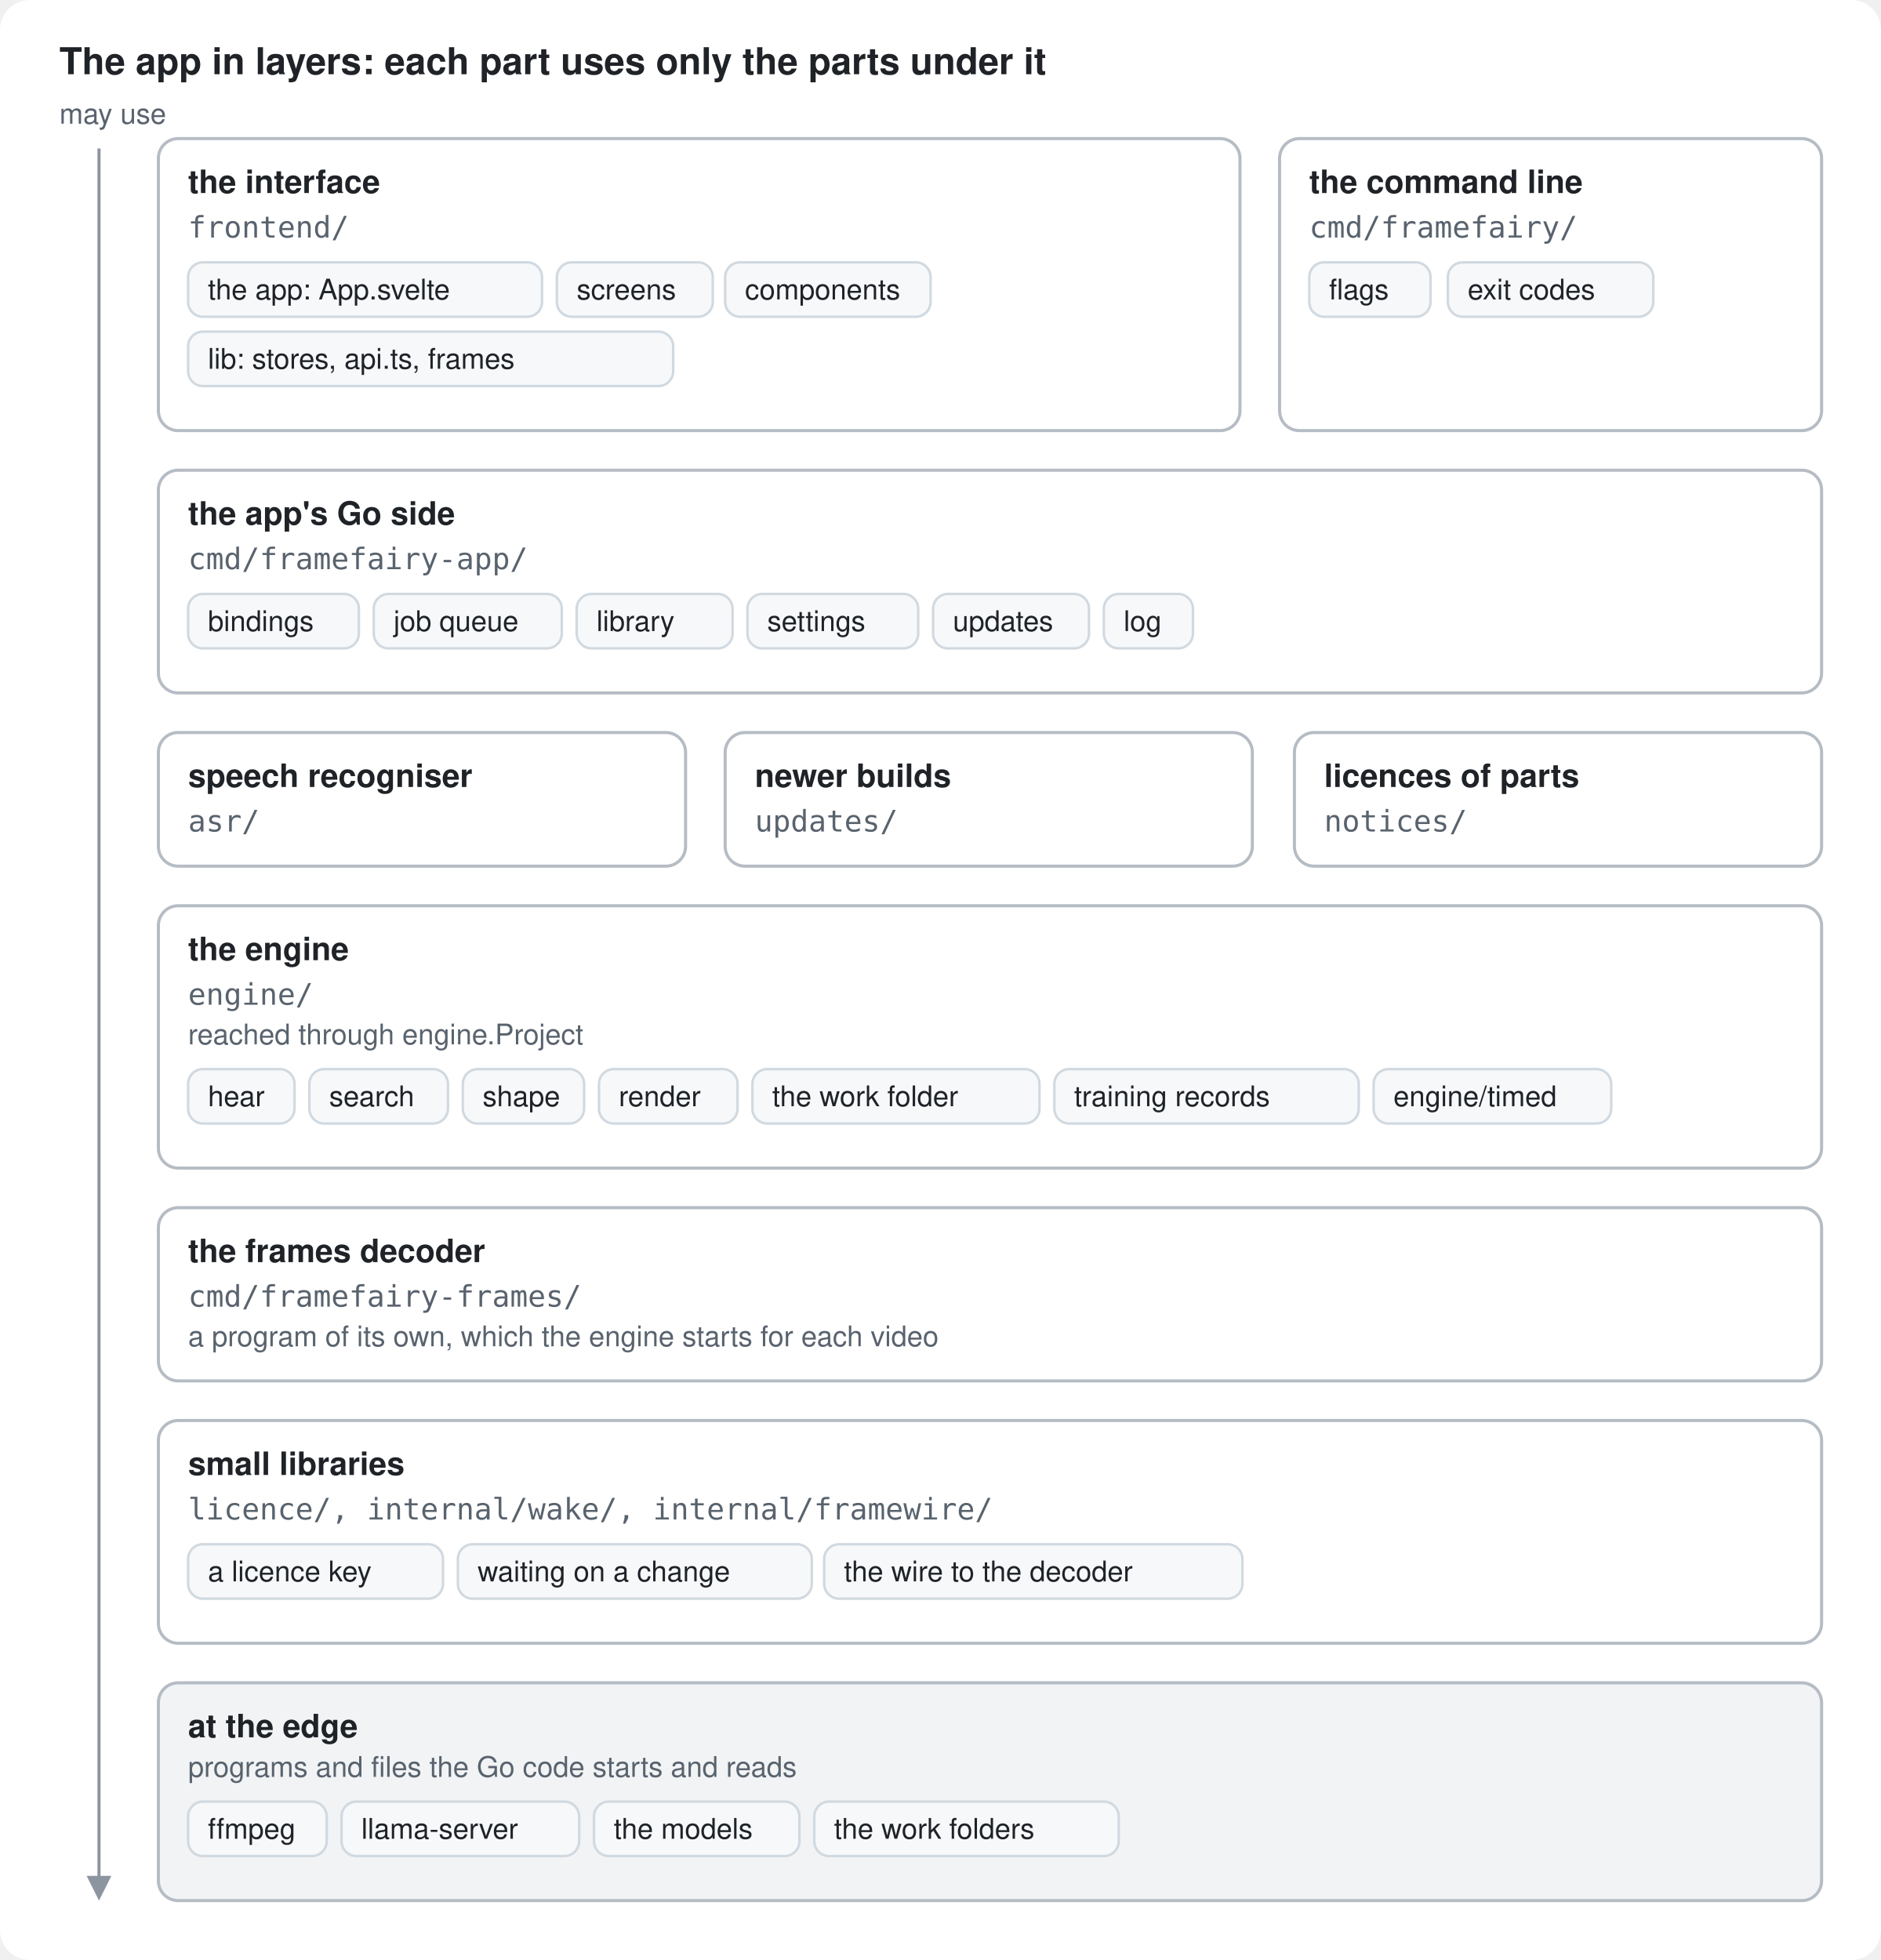
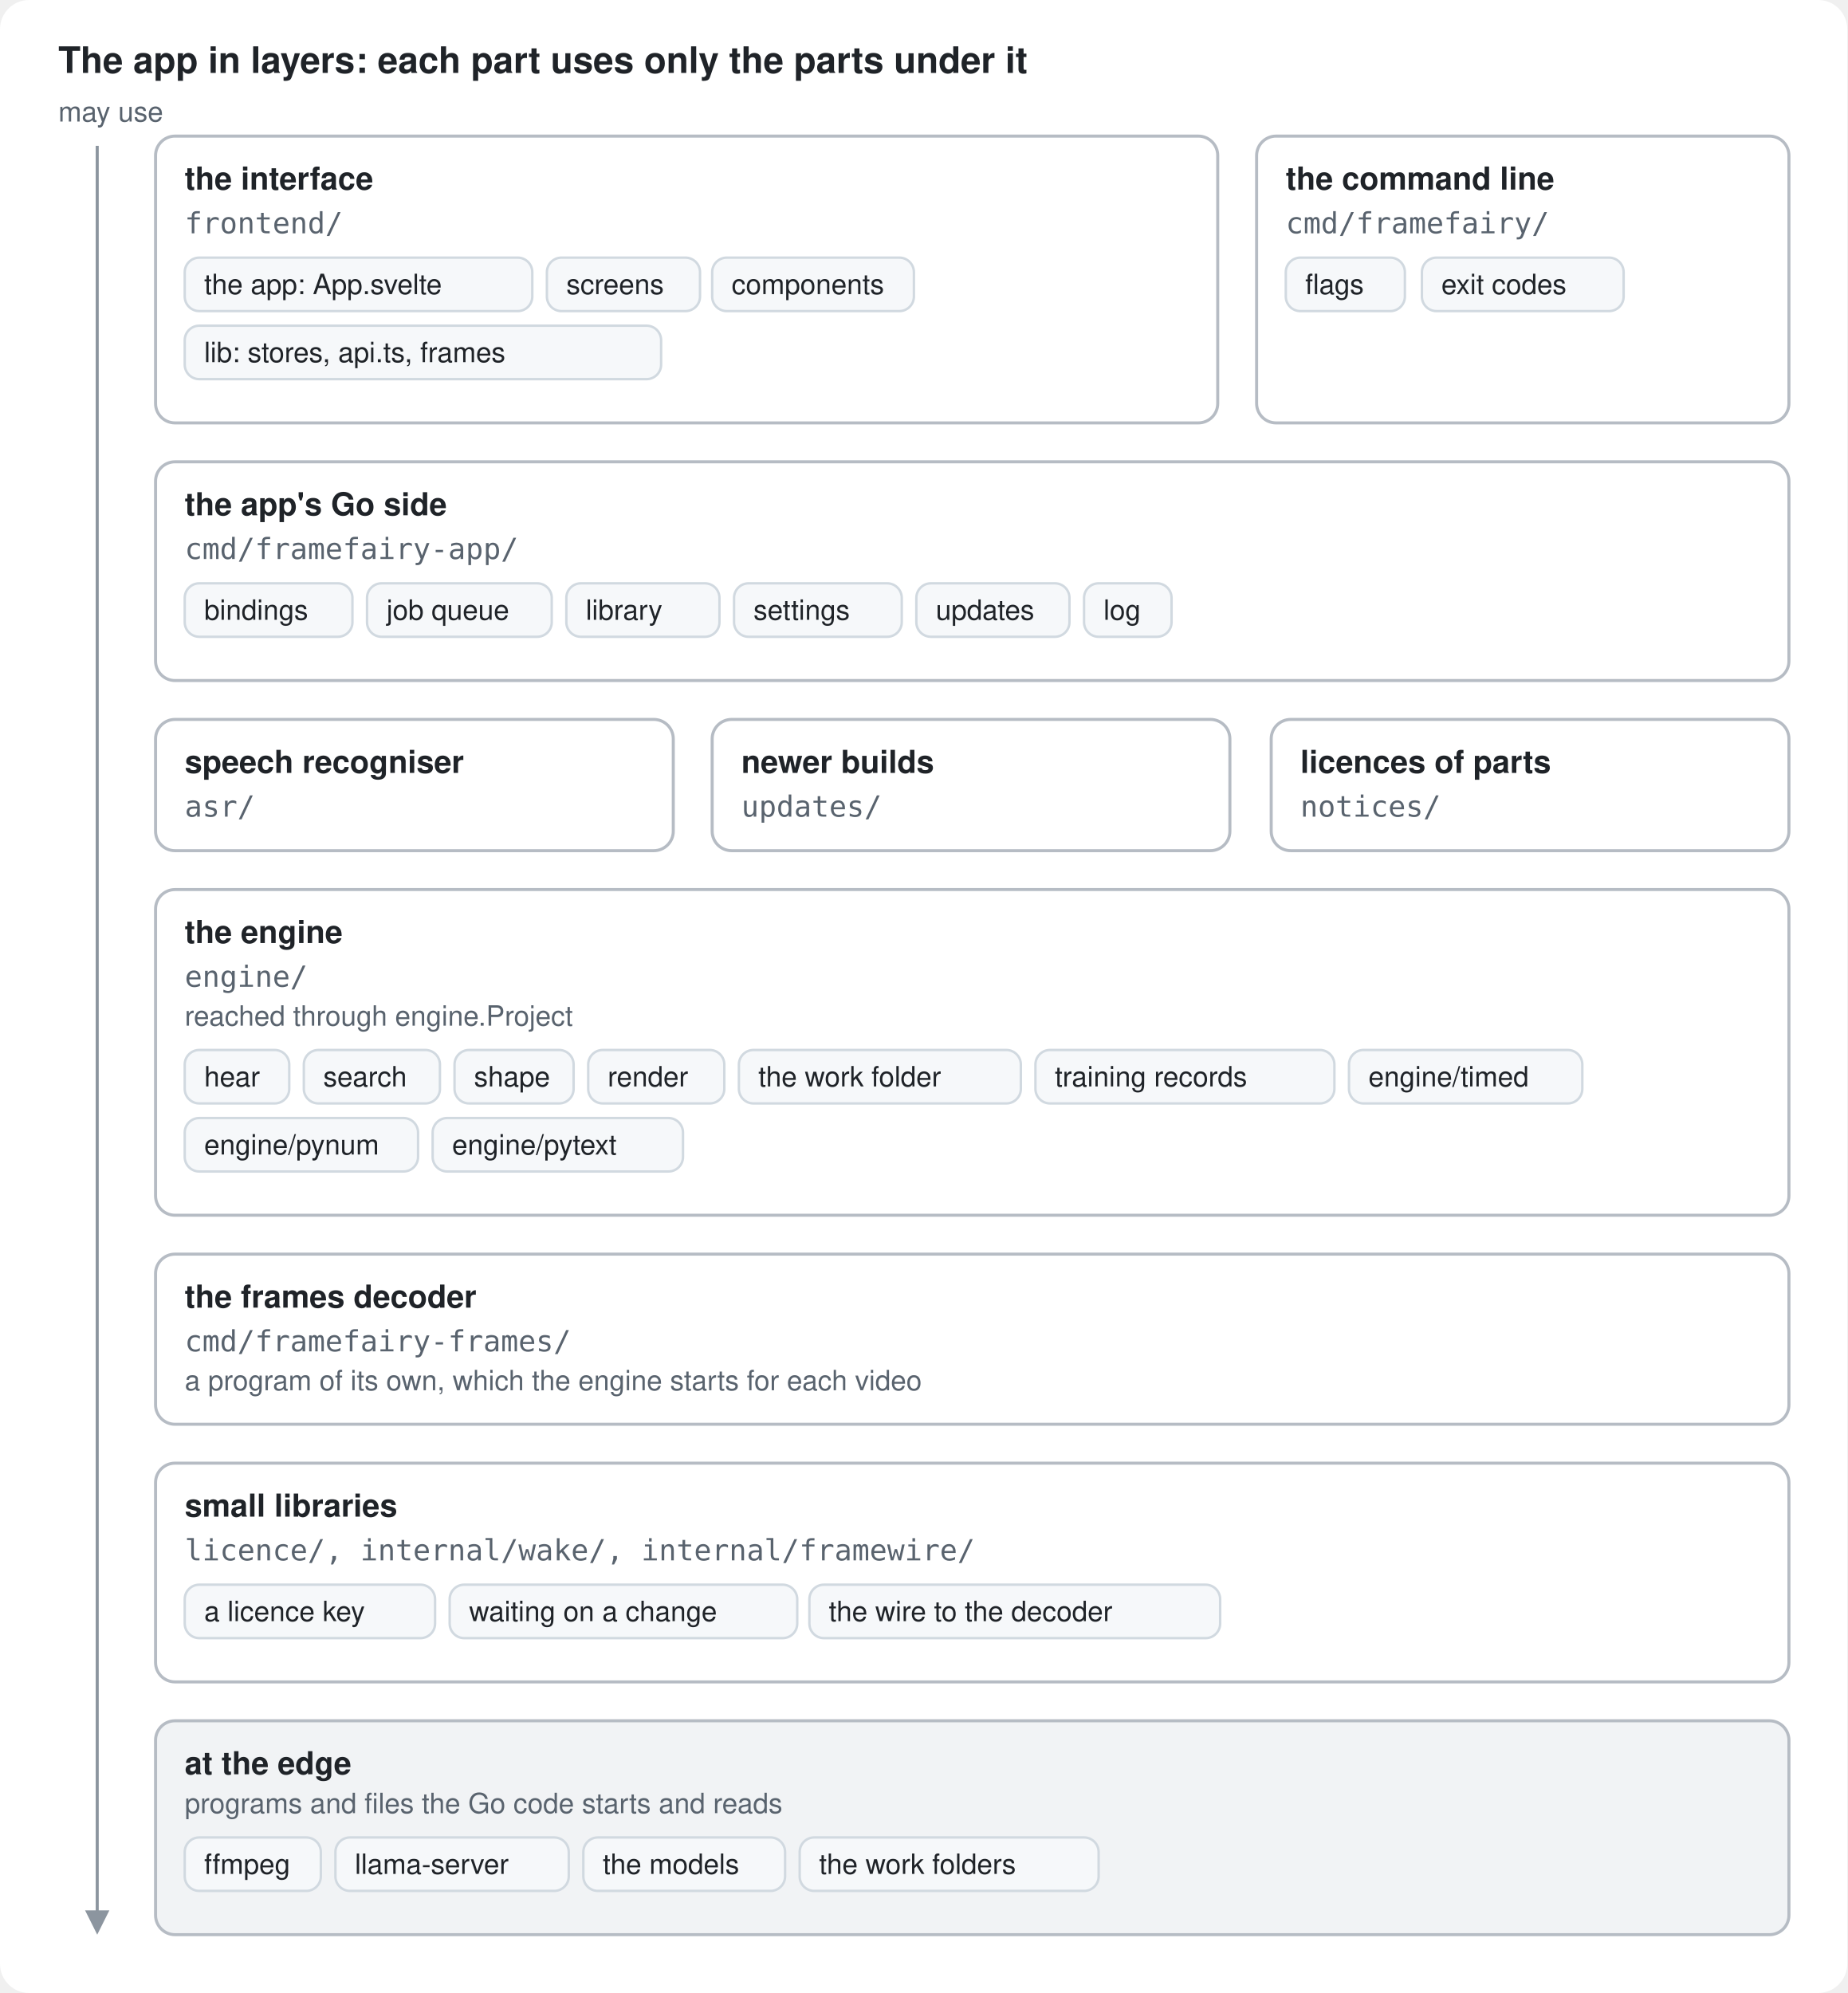
- <svg xmlns="http://www.w3.org/2000/svg" viewBox="0 0 760 792" width="760" height="792" role="img" aria-label="The app in layers: each part uses only the parts under it">
+ <svg xmlns="http://www.w3.org/2000/svg" viewBox="0 0 760 820" width="760" height="820" role="img" aria-label="The app in layers: each part uses only the parts under it">
  <style>
.t{font:600 15px -apple-system,BlinkMacSystemFont,"Segoe UI",Helvetica,Arial,sans-serif;fill:#1f2328}
.n{font:600 13px -apple-system,BlinkMacSystemFont,"Segoe UI",Helvetica,Arial,sans-serif;fill:#1f2328}
.p{font:12px ui-monospace,SFMono-Regular,Menlo,Consolas,monospace;fill:#59636e}
.q{font:11.5px -apple-system,BlinkMacSystemFont,"Segoe UI",Helvetica,Arial,sans-serif;fill:#59636e}
.c{font:11.5px -apple-system,BlinkMacSystemFont,"Segoe UI",Helvetica,Arial,sans-serif;fill:#1f2328}
.bg{fill:#ffffff}
.box{fill:none;stroke:#b6bcc4;stroke-width:1.25}
.dash{fill:none;stroke:#b6bcc4;stroke-width:1.25;stroke-dasharray:4 4}
.tint{fill:#f1f3f5;stroke:#b6bcc4;stroke-width:1.25}
.chip{fill:#f6f8fa;stroke:#d1d9e0;stroke-width:1}
.ax{stroke:#8c959f;stroke-width:1.25;fill:none}
.ah{fill:#8c959f}
@media (prefers-color-scheme:dark){
.bg{fill:#0d1117}
.t,.n,.c{fill:#f0f6fc}.p,.q{fill:#9198a1}
.box,.dash{stroke:#5d6570}.tint{fill:#1c2128;stroke:#5d6570}
.chip{fill:#212830;stroke:#3d444d}.ax{stroke:#7d8590}.ah{fill:#7d8590}}
</style>
-   <rect class="bg" width="760" height="792" rx="12" />
+   <rect class="bg" width="760" height="820" rx="12" />
  <text class="t" x="24" y="30">The app in layers: each part uses only the parts under it</text>
  <text class="q" x="24" y="50">may use</text>
-   <path class="ax" d="M40 60V762" />
-   <path class="ah" d="M35 758L40 768L45 758z" />
+   <path class="ax" d="M40 60V790" />
+   <path class="ah" d="M35 786L40 796L45 786z" />
  <rect class="box" x="64" y="56" width="437" height="118" rx="8" />
  <text class="n" x="76" y="78">the interface</text>
  <text class="p" x="76" y="96">frontend/</text>
  <rect class="chip" x="76" y="106" width="143" height="22" rx="6" />
  <text class="c" x="84" y="121">the app: App.svelte</text>
  <rect class="chip" x="225" y="106" width="63" height="22" rx="6" />
  <text class="c" x="233" y="121">screens</text>
  <rect class="chip" x="293" y="106" width="83" height="22" rx="6" />
  <text class="c" x="301" y="121">components</text>
  <rect class="chip" x="76" y="134" width="196" height="22" rx="6" />
  <text class="c" x="84" y="149">lib: stores, api.ts, frames</text>
  <rect class="box" x="517" y="56" width="219" height="118" rx="8" />
  <text class="n" x="529" y="78">the command line</text>
  <text class="p" x="529" y="96">cmd/framefairy/</text>
  <rect class="chip" x="529" y="106" width="49" height="22" rx="6" />
  <text class="c" x="537" y="121">flags</text>
  <rect class="chip" x="585" y="106" width="83" height="22" rx="6" />
  <text class="c" x="593" y="121">exit codes</text>
  <rect class="box" x="64" y="190" width="672" height="90" rx="8" />
  <text class="n" x="76" y="212">the app's Go side</text>
  <text class="p" x="76" y="230">cmd/framefairy-app/</text>
  <rect class="chip" x="76" y="240" width="69" height="22" rx="6" />
  <text class="c" x="84" y="255">bindings</text>
  <rect class="chip" x="151" y="240" width="76" height="22" rx="6" />
  <text class="c" x="159" y="255">job queue</text>
  <rect class="chip" x="233" y="240" width="63" height="22" rx="6" />
  <text class="c" x="241" y="255">library</text>
  <rect class="chip" x="302" y="240" width="69" height="22" rx="6" />
  <text class="c" x="310" y="255">settings</text>
  <rect class="chip" x="377" y="240" width="63" height="22" rx="6" />
  <text class="c" x="385" y="255">updates</text>
  <rect class="chip" x="446" y="240" width="36" height="22" rx="6" />
  <text class="c" x="454" y="255">log</text>
  <rect class="box" x="64" y="296" width="213" height="54" rx="8" />
  <text class="n" x="76" y="318">speech recogniser</text>
  <text class="p" x="76" y="336">asr/</text>
  <rect class="box" x="293" y="296" width="213" height="54" rx="8" />
  <text class="n" x="305" y="318">newer builds</text>
  <text class="p" x="305" y="336">updates/</text>
  <rect class="box" x="523" y="296" width="213" height="54" rx="8" />
  <text class="n" x="535" y="318">licences of parts</text>
  <text class="p" x="535" y="336">notices/</text>
-   <rect class="box" x="64" y="366" width="672" height="106" rx="8" />
+   <rect class="box" x="64" y="366" width="672" height="134" rx="8" />
  <text class="n" x="76" y="388">the engine</text>
  <text class="p" x="76" y="406">engine/</text>
  <text class="q" x="76" y="422">reached through engine.Project</text>
  <rect class="chip" x="76" y="432" width="43" height="22" rx="6" />
  <text class="c" x="84" y="447">hear</text>
  <rect class="chip" x="125" y="432" width="56" height="22" rx="6" />
  <text class="c" x="133" y="447">search</text>
  <rect class="chip" x="187" y="432" width="49" height="22" rx="6" />
  <text class="c" x="195" y="447">shape</text>
  <rect class="chip" x="242" y="432" width="56" height="22" rx="6" />
  <text class="c" x="250" y="447">render</text>
  <rect class="chip" x="304" y="432" width="116" height="22" rx="6" />
  <text class="c" x="312" y="447">the work folder</text>
  <rect class="chip" x="426" y="432" width="123" height="22" rx="6" />
  <text class="c" x="434" y="447">training records</text>
  <rect class="chip" x="555" y="432" width="96" height="22" rx="6" />
  <text class="c" x="563" y="447">engine/timed</text>
-   <rect class="box" x="64" y="488" width="672" height="70" rx="8" />
-   <text class="n" x="76" y="510">the frames decoder</text>
-   <text class="p" x="76" y="528">cmd/framefairy-frames/</text>
-   <text class="q" x="76" y="544">a program of its own, which the engine starts for each video</text>
-   <rect class="box" x="64" y="574" width="672" height="90" rx="8" />
-   <text class="n" x="76" y="596">small libraries</text>
-   <text class="p" x="76" y="614">licence/, internal/wake/, internal/framewire/</text>
-   <rect class="chip" x="76" y="624" width="103" height="22" rx="6" />
-   <text class="c" x="84" y="639">a licence key</text>
-   <rect class="chip" x="185" y="624" width="143" height="22" rx="6" />
-   <text class="c" x="193" y="639">waiting on a change</text>
-   <rect class="chip" x="333" y="624" width="169" height="22" rx="6" />
-   <text class="c" x="341" y="639">the wire to the decoder</text>
-   <rect class="tint" x="64" y="680" width="672" height="88" rx="8" />
-   <text class="n" x="76" y="702">at the edge</text>
-   <text class="q" x="76" y="718">programs and files the Go code starts and reads</text>
-   <rect class="chip" x="76" y="728" width="56" height="22" rx="6" />
-   <text class="c" x="84" y="743">ffmpeg</text>
-   <rect class="chip" x="138" y="728" width="96" height="22" rx="6" />
-   <text class="c" x="146" y="743">llama-server</text>
-   <rect class="chip" x="240" y="728" width="83" height="22" rx="6" />
-   <text class="c" x="248" y="743">the models</text>
-   <rect class="chip" x="329" y="728" width="123" height="22" rx="6" />
-   <text class="c" x="337" y="743">the work folders</text>
+   <rect class="chip" x="76" y="460" width="96" height="22" rx="6" />
+   <text class="c" x="84" y="475">engine/pynum</text>
+   <rect class="chip" x="178" y="460" width="103" height="22" rx="6" />
+   <text class="c" x="186" y="475">engine/pytext</text>
+   <rect class="box" x="64" y="516" width="672" height="70" rx="8" />
+   <text class="n" x="76" y="538">the frames decoder</text>
+   <text class="p" x="76" y="556">cmd/framefairy-frames/</text>
+   <text class="q" x="76" y="572">a program of its own, which the engine starts for each video</text>
+   <rect class="box" x="64" y="602" width="672" height="90" rx="8" />
+   <text class="n" x="76" y="624">small libraries</text>
+   <text class="p" x="76" y="642">licence/, internal/wake/, internal/framewire/</text>
+   <rect class="chip" x="76" y="652" width="103" height="22" rx="6" />
+   <text class="c" x="84" y="667">a licence key</text>
+   <rect class="chip" x="185" y="652" width="143" height="22" rx="6" />
+   <text class="c" x="193" y="667">waiting on a change</text>
+   <rect class="chip" x="333" y="652" width="169" height="22" rx="6" />
+   <text class="c" x="341" y="667">the wire to the decoder</text>
+   <rect class="tint" x="64" y="708" width="672" height="88" rx="8" />
+   <text class="n" x="76" y="730">at the edge</text>
+   <text class="q" x="76" y="746">programs and files the Go code starts and reads</text>
+   <rect class="chip" x="76" y="756" width="56" height="22" rx="6" />
+   <text class="c" x="84" y="771">ffmpeg</text>
+   <rect class="chip" x="138" y="756" width="96" height="22" rx="6" />
+   <text class="c" x="146" y="771">llama-server</text>
+   <rect class="chip" x="240" y="756" width="83" height="22" rx="6" />
+   <text class="c" x="248" y="771">the models</text>
+   <rect class="chip" x="329" y="756" width="123" height="22" rx="6" />
+   <text class="c" x="337" y="771">the work folders</text>
</svg>
